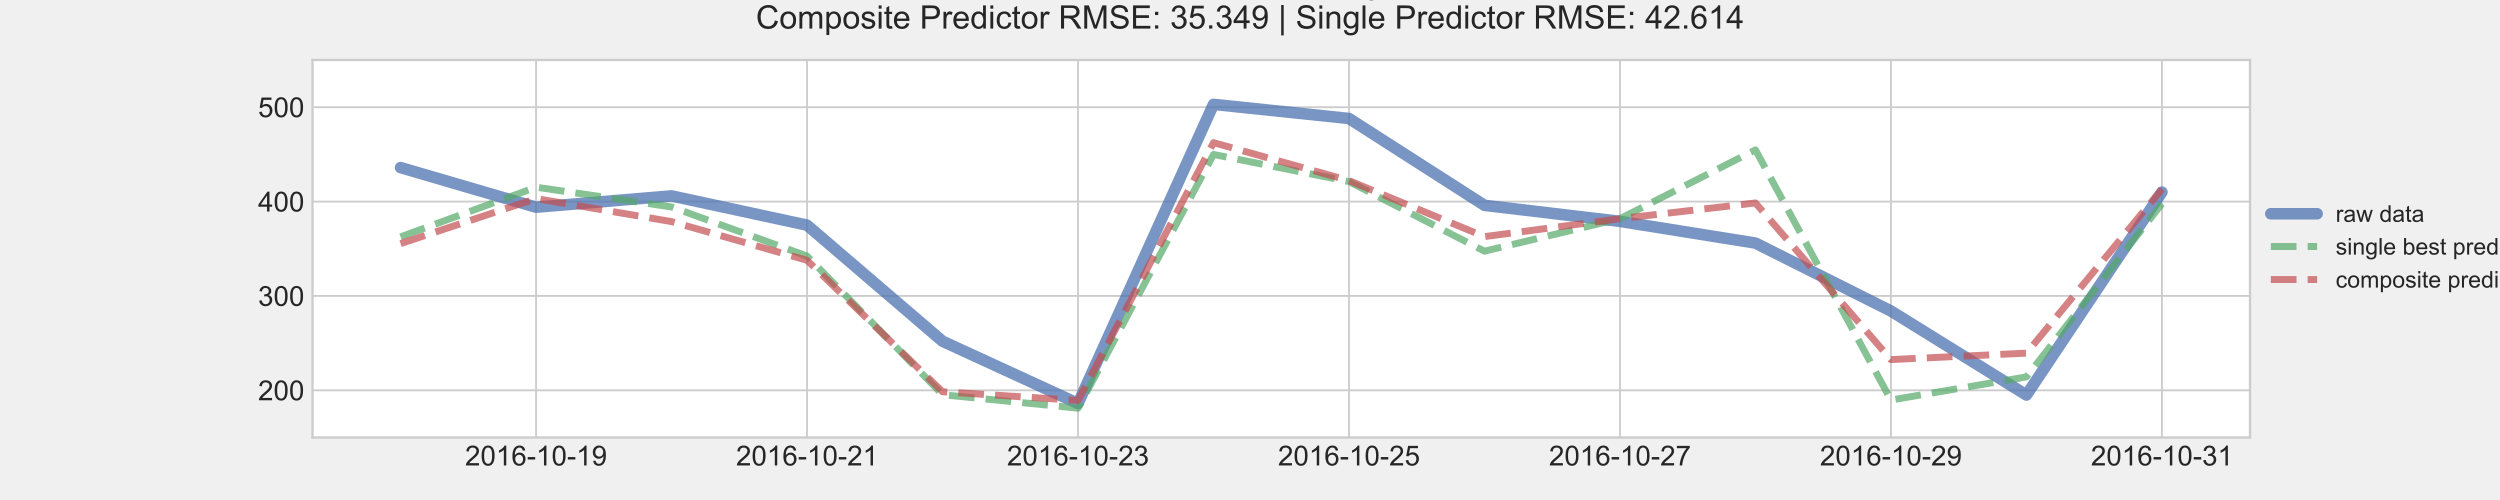
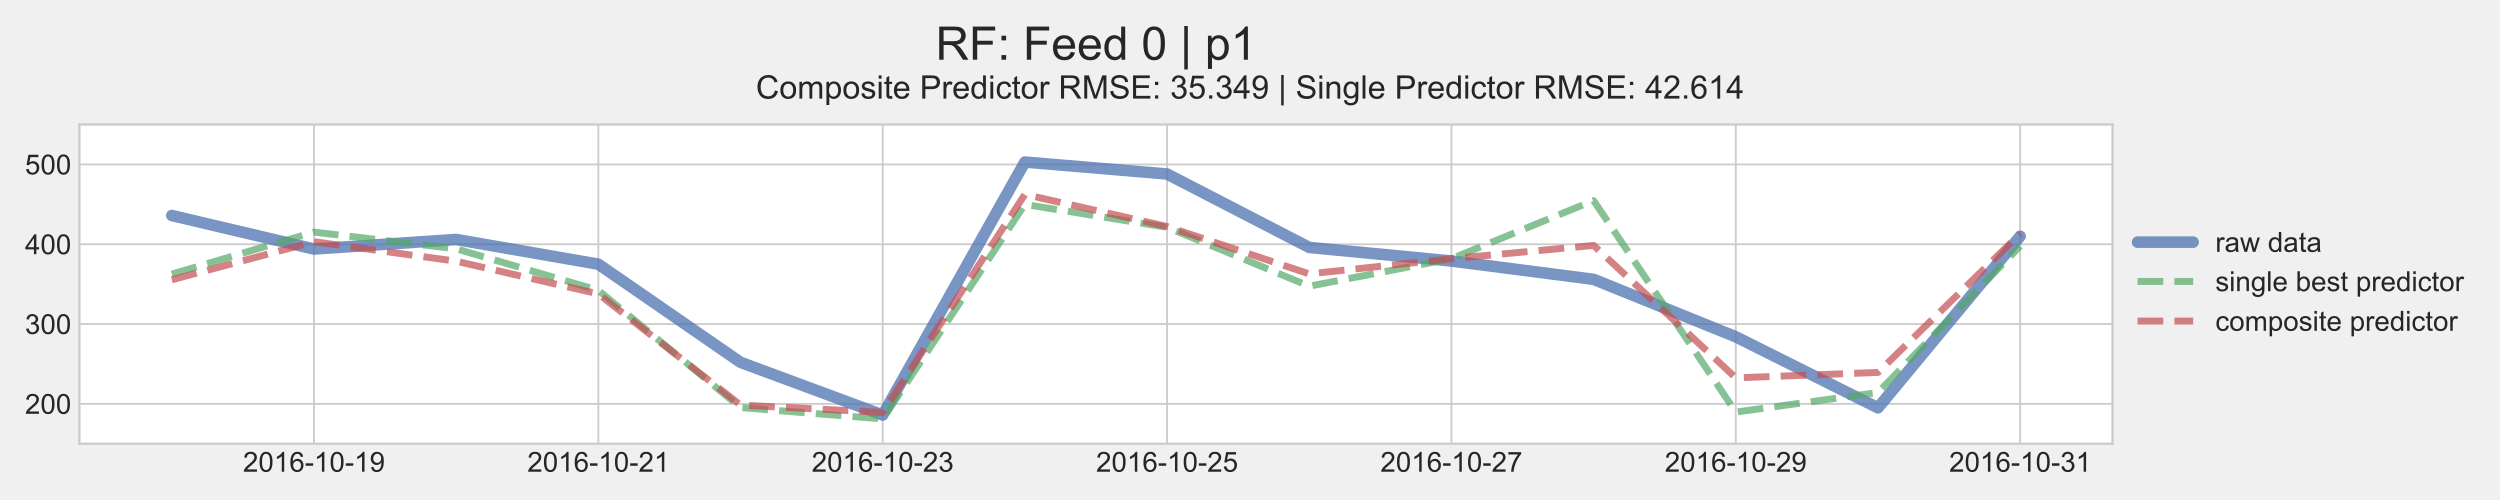
<svg xmlns="http://www.w3.org/2000/svg" xmlns:xlink="http://www.w3.org/1999/xlink" height="216pt" version="1.1" viewBox="0 0 1080 216" width="1080pt">
  <defs>
    <style type="text/css">
*{stroke-linecap:butt;stroke-linejoin:round;}
  </style>
  </defs>
  <g id="figure_1">
    <g id="patch_1">
      <path d="M 0 216  L 1080 216  L 1080 0  L 0 0  z " style="fill:none;" />
    </g>
    <g id="axes_1">
      <g id="patch_2">
-         <path d="M 135 189  L 972 189  L 972 25.92  L 135 25.92  z " style="fill:#ffffff;" />
+         <path d="M 34.3 191.7  L 912.625 191.7  L 912.625 53.8  L 34.3 53.8  z " style="fill:#ffffff;" />
      </g>
      <g id="matplotlib.axis_1">
        <g id="xtick_1">
          <g id="line2d_1">
-             <path clip-path="url(#p0796b42f12)" d="M 231.577 189  L 231.577 25.92  " style="fill:none;stroke:#cccccc;stroke-linecap:round;stroke-width:0.8;" />
+             <path clip-path="url(#pf17c35415a)" d="M 135.645 191.7  L 135.645 53.8  " style="fill:none;stroke:#cccccc;stroke-linecap:round;stroke-width:0.8;" />
          </g>
          <g id="line2d_2" />
          <g id="text_1">
            <defs>
              <path d="M 50.344 8.453  L 50.344 0  L 3.031 0  Q 2.938 3.172 4.047 6.109  Q 5.859 10.938 9.828 15.625  Q 13.812 20.312 21.344 26.469  Q 33.016 36.031 37.109 41.625  Q 41.219 47.219 41.219 52.203  Q 41.219 57.422 37.469 61  Q 33.734 64.594 27.734 64.594  Q 21.391 64.594 17.578 60.781  Q 13.766 56.984 13.719 50.25  L 4.688 51.172  Q 5.609 61.281 11.656 66.578  Q 17.719 71.875 27.938 71.875  Q 38.234 71.875 44.234 66.156  Q 50.25 60.453 50.25 52  Q 50.25 47.703 48.484 43.547  Q 46.734 39.406 42.656 34.812  Q 38.578 30.219 29.109 22.219  Q 21.188 15.578 18.938 13.203  Q 16.703 10.844 15.234 8.453  z " id="ArialMT-32" />
              <path d="M 4.156 35.297  Q 4.156 48 6.766 55.734  Q 9.375 63.484 14.516 67.672  Q 19.672 71.875 27.484 71.875  Q 33.25 71.875 37.594 69.547  Q 41.938 67.234 44.766 62.859  Q 47.609 58.5 49.219 52.219  Q 50.828 45.953 50.828 35.297  Q 50.828 22.703 48.234 14.969  Q 45.656 7.234 40.5 3  Q 35.359 -1.219 27.484 -1.219  Q 17.141 -1.219 11.234 6.203  Q 4.156 15.141 4.156 35.297  z M 13.188 35.297  Q 13.188 17.672 17.312 11.828  Q 21.438 6 27.484 6  Q 33.547 6 37.672 11.859  Q 41.797 17.719 41.797 35.297  Q 41.797 52.984 37.672 58.781  Q 33.547 64.594 27.391 64.594  Q 21.344 64.594 17.719 59.469  Q 13.188 52.938 13.188 35.297  z " id="ArialMT-30" />
              <path d="M 37.25 0  L 28.469 0  L 28.469 56  Q 25.297 52.984 20.141 49.953  Q 14.984 46.922 10.891 45.406  L 10.891 53.906  Q 18.266 57.375 23.781 62.297  Q 29.297 67.234 31.594 71.875  L 37.25 71.875  z " id="ArialMT-31" />
              <path d="M 49.75 54.047  L 41.016 53.375  Q 39.844 58.547 37.703 60.891  Q 34.125 64.656 28.906 64.656  Q 24.703 64.656 21.531 62.312  Q 17.391 59.281 14.984 53.469  Q 12.594 47.656 12.5 36.922  Q 15.672 41.75 20.266 44.094  Q 24.859 46.438 29.891 46.438  Q 38.672 46.438 44.844 39.969  Q 51.031 33.5 51.031 23.25  Q 51.031 16.5 48.125 10.719  Q 45.219 4.938 40.141 1.859  Q 35.062 -1.219 28.609 -1.219  Q 17.625 -1.219 10.688 6.859  Q 3.766 14.938 3.766 33.5  Q 3.766 54.25 11.422 63.672  Q 18.109 71.875 29.438 71.875  Q 37.891 71.875 43.281 67.141  Q 48.688 62.406 49.75 54.047  z M 13.875 23.188  Q 13.875 18.656 15.797 14.5  Q 17.719 10.359 21.188 8.172  Q 24.656 6 28.469 6  Q 34.031 6 38.031 10.484  Q 42.047 14.984 42.047 22.703  Q 42.047 30.125 38.078 34.391  Q 34.125 38.672 28.125 38.672  Q 22.172 38.672 18.016 34.391  Q 13.875 30.125 13.875 23.188  z " id="ArialMT-36" />
              <path d="M 3.172 21.484  L 3.172 30.328  L 30.172 30.328  L 30.172 21.484  z " id="ArialMT-2d" />
              <path d="M 5.469 16.547  L 13.922 17.328  Q 14.984 11.375 18.016 8.688  Q 21.047 6 25.781 6  Q 29.828 6 32.875 7.859  Q 35.938 9.719 37.891 12.812  Q 39.844 15.922 41.156 21.188  Q 42.484 26.469 42.484 31.938  Q 42.484 32.516 42.438 33.688  Q 39.797 29.5 35.234 26.875  Q 30.672 24.266 25.344 24.266  Q 16.453 24.266 10.297 30.703  Q 4.156 37.156 4.156 47.703  Q 4.156 58.594 10.578 65.234  Q 17 71.875 26.656 71.875  Q 33.641 71.875 39.422 68.109  Q 45.219 64.359 48.219 57.391  Q 51.219 50.438 51.219 37.25  Q 51.219 23.531 48.234 15.406  Q 45.266 7.281 39.375 3.031  Q 33.5 -1.219 25.594 -1.219  Q 17.188 -1.219 11.859 3.438  Q 6.547 8.109 5.469 16.547  z M 41.453 48.141  Q 41.453 55.719 37.422 60.156  Q 33.406 64.594 27.734 64.594  Q 21.875 64.594 17.531 59.812  Q 13.188 55.031 13.188 47.406  Q 13.188 40.578 17.312 36.297  Q 21.438 32.031 27.484 32.031  Q 33.594 32.031 37.516 36.297  Q 41.453 40.578 41.453 48.141  z " id="ArialMT-39" />
            </defs>
-             <g style="fill:#262626;" transform="translate(200.8888 201.0894)scale(0.12 -0.12)">
+             <g style="fill:#262626;" transform="translate(104.9571 203.7894)scale(0.12 -0.12)">
              <use xlink:href="#ArialMT-32" />
              <use x="55.615" xlink:href="#ArialMT-30" />
              <use x="111.23" xlink:href="#ArialMT-31" />
              <use x="166.846" xlink:href="#ArialMT-36" />
              <use x="222.461" xlink:href="#ArialMT-2d" />
              <use x="255.762" xlink:href="#ArialMT-31" />
              <use x="311.377" xlink:href="#ArialMT-30" />
              <use x="366.992" xlink:href="#ArialMT-2d" />
              <use x="400.293" xlink:href="#ArialMT-31" />
              <use x="455.908" xlink:href="#ArialMT-39" />
            </g>
          </g>
        </g>
        <g id="xtick_2">
          <g id="line2d_3">
-             <path clip-path="url(#p0796b42f12)" d="M 348.64 189  L 348.64 25.92  " style="fill:none;stroke:#cccccc;stroke-linecap:round;stroke-width:0.8;" />
+             <path clip-path="url(#pf17c35415a)" d="M 258.488 191.7  L 258.488 53.8  " style="fill:none;stroke:#cccccc;stroke-linecap:round;stroke-width:0.8;" />
          </g>
          <g id="line2d_4" />
          <g id="text_2">
-             <g style="fill:#262626;" transform="translate(317.9517 201.0894)scale(0.12 -0.12)">
+             <g style="fill:#262626;" transform="translate(227.7997 203.7894)scale(0.12 -0.12)">
              <use xlink:href="#ArialMT-32" />
              <use x="55.615" xlink:href="#ArialMT-30" />
              <use x="111.23" xlink:href="#ArialMT-31" />
              <use x="166.846" xlink:href="#ArialMT-36" />
              <use x="222.461" xlink:href="#ArialMT-2d" />
              <use x="255.762" xlink:href="#ArialMT-31" />
              <use x="311.377" xlink:href="#ArialMT-30" />
              <use x="366.992" xlink:href="#ArialMT-2d" />
              <use x="400.293" xlink:href="#ArialMT-32" />
              <use x="455.908" xlink:href="#ArialMT-31" />
            </g>
          </g>
        </g>
        <g id="xtick_3">
          <g id="line2d_5">
-             <path clip-path="url(#p0796b42f12)" d="M 465.703 189  L 465.703 25.92  " style="fill:none;stroke:#cccccc;stroke-linecap:round;stroke-width:0.8;" />
+             <path clip-path="url(#pf17c35415a)" d="M 381.331 191.7  L 381.331 53.8  " style="fill:none;stroke:#cccccc;stroke-linecap:round;stroke-width:0.8;" />
          </g>
          <g id="line2d_6" />
          <g id="text_3">
            <defs>
              <path d="M 4.203 18.891  L 12.984 20.062  Q 14.5 12.594 18.141 9.297  Q 21.781 6 27 6  Q 33.203 6 37.469 10.297  Q 41.75 14.594 41.75 20.953  Q 41.75 27 37.797 30.922  Q 33.844 34.859 27.734 34.859  Q 25.25 34.859 21.531 33.891  L 22.516 41.609  Q 23.391 41.5 23.922 41.5  Q 29.547 41.5 34.031 44.422  Q 38.531 47.359 38.531 53.469  Q 38.531 58.297 35.25 61.469  Q 31.984 64.656 26.812 64.656  Q 21.688 64.656 18.266 61.422  Q 14.844 58.203 13.875 51.766  L 5.078 53.328  Q 6.688 62.156 12.391 67.016  Q 18.109 71.875 26.609 71.875  Q 32.469 71.875 37.391 69.359  Q 42.328 66.844 44.938 62.5  Q 47.562 58.156 47.562 53.266  Q 47.562 48.641 45.062 44.828  Q 42.578 41.016 37.703 38.766  Q 44.047 37.312 47.562 32.688  Q 51.078 28.078 51.078 21.141  Q 51.078 11.766 44.234 5.25  Q 37.406 -1.266 26.953 -1.266  Q 17.531 -1.266 11.297 4.344  Q 5.078 9.969 4.203 18.891  z " id="ArialMT-33" />
            </defs>
-             <g style="fill:#262626;" transform="translate(435.0147 201.0894)scale(0.12 -0.12)">
+             <g style="fill:#262626;" transform="translate(350.6424 203.7894)scale(0.12 -0.12)">
              <use xlink:href="#ArialMT-32" />
              <use x="55.615" xlink:href="#ArialMT-30" />
              <use x="111.23" xlink:href="#ArialMT-31" />
              <use x="166.846" xlink:href="#ArialMT-36" />
              <use x="222.461" xlink:href="#ArialMT-2d" />
              <use x="255.762" xlink:href="#ArialMT-31" />
              <use x="311.377" xlink:href="#ArialMT-30" />
              <use x="366.992" xlink:href="#ArialMT-2d" />
              <use x="400.293" xlink:href="#ArialMT-32" />
              <use x="455.908" xlink:href="#ArialMT-33" />
            </g>
          </g>
        </g>
        <g id="xtick_4">
          <g id="line2d_7">
-             <path clip-path="url(#p0796b42f12)" d="M 582.766 189  L 582.766 25.92  " style="fill:none;stroke:#cccccc;stroke-linecap:round;stroke-width:0.8;" />
+             <path clip-path="url(#pf17c35415a)" d="M 504.173 191.7  L 504.173 53.8  " style="fill:none;stroke:#cccccc;stroke-linecap:round;stroke-width:0.8;" />
          </g>
          <g id="line2d_8" />
          <g id="text_4">
            <defs>
              <path d="M 4.156 18.75  L 13.375 19.531  Q 14.406 12.797 18.141 9.391  Q 21.875 6 27.156 6  Q 33.5 6 37.891 10.781  Q 42.281 15.578 42.281 23.484  Q 42.281 31 38.062 35.344  Q 33.844 39.703 27 39.703  Q 22.75 39.703 19.328 37.766  Q 15.922 35.844 13.969 32.766  L 5.719 33.844  L 12.641 70.609  L 48.25 70.609  L 48.25 62.203  L 19.672 62.203  L 15.828 42.969  Q 22.266 47.469 29.344 47.469  Q 38.719 47.469 45.156 40.969  Q 51.609 34.469 51.609 24.266  Q 51.609 14.547 45.953 7.469  Q 39.062 -1.219 27.156 -1.219  Q 17.391 -1.219 11.203 4.25  Q 5.031 9.719 4.156 18.75  z " id="ArialMT-35" />
            </defs>
-             <g style="fill:#262626;" transform="translate(552.0776 201.0894)scale(0.12 -0.12)">
+             <g style="fill:#262626;" transform="translate(473.485 203.7894)scale(0.12 -0.12)">
              <use xlink:href="#ArialMT-32" />
              <use x="55.615" xlink:href="#ArialMT-30" />
              <use x="111.23" xlink:href="#ArialMT-31" />
              <use x="166.846" xlink:href="#ArialMT-36" />
              <use x="222.461" xlink:href="#ArialMT-2d" />
              <use x="255.762" xlink:href="#ArialMT-31" />
              <use x="311.377" xlink:href="#ArialMT-30" />
              <use x="366.992" xlink:href="#ArialMT-2d" />
              <use x="400.293" xlink:href="#ArialMT-32" />
              <use x="455.908" xlink:href="#ArialMT-35" />
            </g>
          </g>
        </g>
        <g id="xtick_5">
          <g id="line2d_9">
-             <path clip-path="url(#p0796b42f12)" d="M 699.829 189  L 699.829 25.92  " style="fill:none;stroke:#cccccc;stroke-linecap:round;stroke-width:0.8;" />
+             <path clip-path="url(#pf17c35415a)" d="M 627.016 191.7  L 627.016 53.8  " style="fill:none;stroke:#cccccc;stroke-linecap:round;stroke-width:0.8;" />
          </g>
          <g id="line2d_10" />
          <g id="text_5">
            <defs>
              <path d="M 4.734 62.203  L 4.734 70.656  L 51.078 70.656  L 51.078 63.812  Q 44.234 56.547 37.516 44.484  Q 30.812 32.422 27.156 19.672  Q 24.516 10.688 23.781 0  L 14.75 0  Q 14.891 8.453 18.062 20.406  Q 21.234 32.375 27.172 43.484  Q 33.109 54.594 39.797 62.203  z " id="ArialMT-37" />
            </defs>
-             <g style="fill:#262626;" transform="translate(669.1405 201.0894)scale(0.12 -0.12)">
+             <g style="fill:#262626;" transform="translate(596.3277 203.7894)scale(0.12 -0.12)">
              <use xlink:href="#ArialMT-32" />
              <use x="55.615" xlink:href="#ArialMT-30" />
              <use x="111.23" xlink:href="#ArialMT-31" />
              <use x="166.846" xlink:href="#ArialMT-36" />
              <use x="222.461" xlink:href="#ArialMT-2d" />
              <use x="255.762" xlink:href="#ArialMT-31" />
              <use x="311.377" xlink:href="#ArialMT-30" />
              <use x="366.992" xlink:href="#ArialMT-2d" />
              <use x="400.293" xlink:href="#ArialMT-32" />
              <use x="455.908" xlink:href="#ArialMT-37" />
            </g>
          </g>
        </g>
        <g id="xtick_6">
          <g id="line2d_11">
-             <path clip-path="url(#p0796b42f12)" d="M 816.892 189  L 816.892 25.92  " style="fill:none;stroke:#cccccc;stroke-linecap:round;stroke-width:0.8;" />
+             <path clip-path="url(#pf17c35415a)" d="M 749.858 191.7  L 749.858 53.8  " style="fill:none;stroke:#cccccc;stroke-linecap:round;stroke-width:0.8;" />
          </g>
          <g id="line2d_12" />
          <g id="text_6">
-             <g style="fill:#262626;" transform="translate(786.2035 201.0894)scale(0.12 -0.12)">
+             <g style="fill:#262626;" transform="translate(719.1704 203.7894)scale(0.12 -0.12)">
              <use xlink:href="#ArialMT-32" />
              <use x="55.615" xlink:href="#ArialMT-30" />
              <use x="111.23" xlink:href="#ArialMT-31" />
              <use x="166.846" xlink:href="#ArialMT-36" />
              <use x="222.461" xlink:href="#ArialMT-2d" />
              <use x="255.762" xlink:href="#ArialMT-31" />
              <use x="311.377" xlink:href="#ArialMT-30" />
              <use x="366.992" xlink:href="#ArialMT-2d" />
              <use x="400.293" xlink:href="#ArialMT-32" />
              <use x="455.908" xlink:href="#ArialMT-39" />
            </g>
          </g>
        </g>
        <g id="xtick_7">
          <g id="line2d_13">
-             <path clip-path="url(#p0796b42f12)" d="M 933.955 189  L 933.955 25.92  " style="fill:none;stroke:#cccccc;stroke-linecap:round;stroke-width:0.8;" />
+             <path clip-path="url(#pf17c35415a)" d="M 872.701 191.7  L 872.701 53.8  " style="fill:none;stroke:#cccccc;stroke-linecap:round;stroke-width:0.8;" />
          </g>
          <g id="line2d_14" />
          <g id="text_7">
-             <g style="fill:#262626;" transform="translate(903.2664 201.0894)scale(0.12 -0.12)">
+             <g style="fill:#262626;" transform="translate(842.013 203.7894)scale(0.12 -0.12)">
              <use xlink:href="#ArialMT-32" />
              <use x="55.615" xlink:href="#ArialMT-30" />
              <use x="111.23" xlink:href="#ArialMT-31" />
              <use x="166.846" xlink:href="#ArialMT-36" />
              <use x="222.461" xlink:href="#ArialMT-2d" />
              <use x="255.762" xlink:href="#ArialMT-31" />
              <use x="311.377" xlink:href="#ArialMT-30" />
              <use x="366.992" xlink:href="#ArialMT-2d" />
              <use x="400.293" xlink:href="#ArialMT-33" />
              <use x="455.908" xlink:href="#ArialMT-31" />
            </g>
          </g>
        </g>
      </g>
      <g id="matplotlib.axis_2">
        <g id="ytick_1">
          <g id="line2d_15">
-             <path clip-path="url(#p0796b42f12)" d="M 135 168.615  L 972 168.615  " style="fill:none;stroke:#cccccc;stroke-linecap:round;stroke-width:0.8;" />
+             <path clip-path="url(#pf17c35415a)" d="M 34.3 174.463  L 912.625 174.463  " style="fill:none;stroke:#cccccc;stroke-linecap:round;stroke-width:0.8;" />
          </g>
          <g id="line2d_16" />
          <g id="text_8">
-             <g style="fill:#262626;" transform="translate(111.4806 172.9097)scale(0.12 -0.12)">
+             <g style="fill:#262626;" transform="translate(10.78063 178.7572)scale(0.12 -0.12)">
              <use xlink:href="#ArialMT-32" />
              <use x="55.615" xlink:href="#ArialMT-30" />
              <use x="111.23" xlink:href="#ArialMT-30" />
            </g>
          </g>
        </g>
        <g id="ytick_2">
          <g id="line2d_17">
-             <path clip-path="url(#p0796b42f12)" d="M 135 127.845  L 972 127.845  " style="fill:none;stroke:#cccccc;stroke-linecap:round;stroke-width:0.8;" />
+             <path clip-path="url(#pf17c35415a)" d="M 34.3 139.988  L 912.625 139.988  " style="fill:none;stroke:#cccccc;stroke-linecap:round;stroke-width:0.8;" />
          </g>
          <g id="line2d_18" />
          <g id="text_9">
-             <g style="fill:#262626;" transform="translate(111.4806 132.1397)scale(0.12 -0.12)">
+             <g style="fill:#262626;" transform="translate(10.78063 144.2822)scale(0.12 -0.12)">
              <use xlink:href="#ArialMT-33" />
              <use x="55.615" xlink:href="#ArialMT-30" />
              <use x="111.23" xlink:href="#ArialMT-30" />
            </g>
          </g>
        </g>
        <g id="ytick_3">
          <g id="line2d_19">
-             <path clip-path="url(#p0796b42f12)" d="M 135 87.075  L 972 87.075  " style="fill:none;stroke:#cccccc;stroke-linecap:round;stroke-width:0.8;" />
+             <path clip-path="url(#pf17c35415a)" d="M 34.3 105.513  L 912.625 105.513  " style="fill:none;stroke:#cccccc;stroke-linecap:round;stroke-width:0.8;" />
          </g>
          <g id="line2d_20" />
          <g id="text_10">
            <defs>
              <path d="M 32.328 0  L 32.328 17.141  L 1.266 17.141  L 1.266 25.203  L 33.938 71.578  L 41.109 71.578  L 41.109 25.203  L 50.781 25.203  L 50.781 17.141  L 41.109 17.141  L 41.109 0  z M 32.328 25.203  L 32.328 57.469  L 9.906 25.203  z " id="ArialMT-34" />
            </defs>
-             <g style="fill:#262626;" transform="translate(111.4806 91.36969)scale(0.12 -0.12)">
+             <g style="fill:#262626;" transform="translate(10.78063 109.8072)scale(0.12 -0.12)">
              <use xlink:href="#ArialMT-34" />
              <use x="55.615" xlink:href="#ArialMT-30" />
              <use x="111.23" xlink:href="#ArialMT-30" />
            </g>
          </g>
        </g>
        <g id="ytick_4">
          <g id="line2d_21">
-             <path clip-path="url(#p0796b42f12)" d="M 135 46.305  L 972 46.305  " style="fill:none;stroke:#cccccc;stroke-linecap:round;stroke-width:0.8;" />
+             <path clip-path="url(#pf17c35415a)" d="M 34.3 71.037  L 912.625 71.037  " style="fill:none;stroke:#cccccc;stroke-linecap:round;stroke-width:0.8;" />
          </g>
          <g id="line2d_22" />
          <g id="text_11">
-             <g style="fill:#262626;" transform="translate(111.4806 50.59969)scale(0.12 -0.12)">
+             <g style="fill:#262626;" transform="translate(10.78063 75.33219)scale(0.12 -0.12)">
              <use xlink:href="#ArialMT-35" />
              <use x="55.615" xlink:href="#ArialMT-30" />
              <use x="111.23" xlink:href="#ArialMT-30" />
            </g>
          </g>
        </g>
      </g>
      <g id="line2d_23">
-         <path clip-path="url(#p0796b42f12)" d="M 173.045 72.398  L 231.577 89.521  L 290.108 84.629  L 348.64 97.267  L 407.171 147.415  L 465.703 174.323  L 524.234 45.082  L 582.766 51.197  L 641.297 88.706  L 699.829 95.637  L 758.36 105.014  L 816.892 134.368  L 875.423 170.654  L 933.955 82.998  " style="fill:none;stroke:#4c72b0;stroke-linecap:round;stroke-opacity:0.75;stroke-width:5;" />
+         <path clip-path="url(#pf17c35415a)" d="M 74.224 93.102  L 135.645 107.581  L 197.067 103.444  L 258.488 114.131  L 319.909 156.536  L 381.331 179.289  L 442.752 70.003  L 504.173 75.174  L 565.594 106.891  L 627.016 112.752  L 688.437 120.681  L 749.858 145.504  L 811.28 176.186  L 872.701 102.065  " style="fill:none;stroke:#4c72b0;stroke-linecap:round;stroke-opacity:0.75;stroke-width:5;" />
      </g>
      <g id="line2d_24">
-         <path clip-path="url(#p0796b42f12)" d="M 173.045 102.328  L 231.577 80.862  L 290.108 89.408  L 348.64 110.606  L 407.171 170.508  L 465.703 176.341  L 524.234 66.724  L 582.766 78.435  L 641.297 108.51  L 699.829 94.479  L 758.36 64.76  L 816.892 172.825  L 875.423 162.81  L 933.955 88.018  " style="fill:none;stroke:#55a868;stroke-dasharray:11.1,4.8;stroke-dashoffset:0;stroke-opacity:0.7;stroke-width:3;" />
+         <path clip-path="url(#pf17c35415a)" d="M 74.224 118.411  L 135.645 100.258  L 197.067 107.485  L 258.488 125.41  L 319.909 176.063  L 381.331 180.995  L 442.752 88.304  L 504.173 98.206  L 565.594 123.638  L 627.016 111.774  L 688.437 86.643  L 749.858 178.022  L 811.28 169.554  L 872.701 106.31  " style="fill:none;stroke:#55a868;stroke-dasharray:11.1,4.8;stroke-dashoffset:0;stroke-opacity:0.7;stroke-width:3;" />
      </g>
      <g id="line2d_25">
-         <path clip-path="url(#p0796b42f12)" d="M 173.045 105.242  L 231.577 85.787  L 290.108 95.734  L 348.64 112.45  L 407.171 169.231  L 465.703 173  L 524.234 61.621  L 582.766 78.03  L 641.297 102.218  L 699.829 94.479  L 758.36 87.677  L 816.892 155.345  L 875.423 152.553  L 933.955 81.695  " style="fill:none;stroke:#c44e52;stroke-dasharray:11.1,4.8;stroke-dashoffset:0;stroke-opacity:0.7;stroke-width:3;" />
+         <path clip-path="url(#pf17c35415a)" d="M 74.224 120.874  L 135.645 104.424  L 197.067 112.835  L 258.488 126.97  L 319.909 174.984  L 381.331 178.17  L 442.752 83.989  L 504.173 97.864  L 565.594 118.317  L 627.016 111.774  L 688.437 106.022  L 749.858 163.242  L 811.28 160.88  L 872.701 100.963  " style="fill:none;stroke:#c44e52;stroke-dasharray:11.1,4.8;stroke-dashoffset:0;stroke-opacity:0.7;stroke-width:3;" />
      </g>
      <g id="patch_3">
-         <path d="M 135 189  L 135 25.92  " style="fill:none;stroke:#cccccc;stroke-linecap:square;stroke-linejoin:miter;" />
+         <path d="M 34.3 191.7  L 34.3 53.8  " style="fill:none;stroke:#cccccc;stroke-linecap:square;stroke-linejoin:miter;" />
      </g>
      <g id="patch_4">
-         <path d="M 972 189  L 972 25.92  " style="fill:none;stroke:#cccccc;stroke-linecap:square;stroke-linejoin:miter;" />
+         <path d="M 912.625 191.7  L 912.625 53.8  " style="fill:none;stroke:#cccccc;stroke-linecap:square;stroke-linejoin:miter;" />
      </g>
      <g id="patch_5">
-         <path d="M 135 189  L 972 189  " style="fill:none;stroke:#cccccc;stroke-linecap:square;stroke-linejoin:miter;" />
+         <path d="M 34.3 191.7  L 912.625 191.7  " style="fill:none;stroke:#cccccc;stroke-linecap:square;stroke-linejoin:miter;" />
      </g>
      <g id="patch_6">
-         <path d="M 135 25.92  L 972 25.92  " style="fill:none;stroke:#cccccc;stroke-linecap:square;stroke-linejoin:miter;" />
+         <path d="M 34.3 53.8  L 912.625 53.8  " style="fill:none;stroke:#cccccc;stroke-linecap:square;stroke-linejoin:miter;" />
      </g>
      <g id="text_12">
        <defs>
          <path d="M 7.859 0  L 7.859 71.578  L 39.594 71.578  Q 49.172 71.578 54.141 69.641  Q 59.125 67.719 62.109 62.828  Q 65.094 57.953 65.094 52.047  Q 65.094 44.438 60.156 39.203  Q 55.219 33.984 44.922 32.562  Q 48.688 30.766 50.641 29  Q 54.781 25.203 58.5 19.484  L 70.953 0  L 59.031 0  L 49.562 14.891  Q 45.406 21.344 42.719 24.75  Q 40.047 28.172 37.922 29.531  Q 35.797 30.906 33.594 31.453  Q 31.984 31.781 28.328 31.781  L 17.328 31.781  L 17.328 0  z M 17.328 39.984  L 37.703 39.984  Q 44.188 39.984 47.844 41.328  Q 51.516 42.672 53.422 45.625  Q 55.328 48.578 55.328 52.047  Q 55.328 57.125 51.641 60.391  Q 47.953 63.672 39.984 63.672  L 17.328 63.672  z " id="ArialMT-52" />
          <path d="M 8.203 0  L 8.203 71.578  L 56.5 71.578  L 56.5 63.141  L 17.672 63.141  L 17.672 40.969  L 51.266 40.969  L 51.266 32.516  L 17.672 32.516  L 17.672 0  z " id="ArialMT-46" />
          <path d="M 9.031 41.844  L 9.031 51.859  L 19.047 51.859  L 19.047 41.844  z M 9.031 0  L 9.031 10.016  L 19.047 10.016  L 19.047 0  z " id="ArialMT-3a" />
          <path id="ArialMT-20" />
          <path d="M 42.094 16.703  L 51.172 15.578  Q 49.031 7.625 43.219 3.219  Q 37.406 -1.172 28.375 -1.172  Q 17 -1.172 10.328 5.828  Q 3.656 12.844 3.656 25.484  Q 3.656 38.578 10.391 45.797  Q 17.141 53.031 27.875 53.031  Q 38.281 53.031 44.875 45.953  Q 51.469 38.875 51.469 26.031  Q 51.469 25.25 51.422 23.688  L 12.75 23.688  Q 13.234 15.141 17.578 10.594  Q 21.922 6.062 28.422 6.062  Q 33.25 6.062 36.672 8.594  Q 40.094 11.141 42.094 16.703  z M 13.234 30.906  L 42.188 30.906  Q 41.609 37.453 38.875 40.719  Q 34.672 45.797 27.984 45.797  Q 21.922 45.797 17.797 41.75  Q 13.672 37.703 13.234 30.906  z " id="ArialMT-65" />
          <path d="M 40.234 0  L 40.234 6.547  Q 35.297 -1.172 25.734 -1.172  Q 19.531 -1.172 14.328 2.25  Q 9.125 5.672 6.266 11.797  Q 3.422 17.922 3.422 25.875  Q 3.422 33.641 6 39.969  Q 8.594 46.297 13.766 49.656  Q 18.953 53.031 25.344 53.031  Q 30.031 53.031 33.688 51.047  Q 37.359 49.078 39.656 45.906  L 39.656 71.578  L 48.391 71.578  L 48.391 0  z M 12.453 25.875  Q 12.453 15.922 16.641 10.984  Q 20.844 6.062 26.562 6.062  Q 32.328 6.062 36.344 10.766  Q 40.375 15.484 40.375 25.141  Q 40.375 35.797 36.266 40.766  Q 32.172 45.75 26.172 45.75  Q 20.312 45.75 16.375 40.969  Q 12.453 36.188 12.453 25.875  z " id="ArialMT-64" />
          <path d="M 9.188 -21.047  L 9.188 72.797  L 16.844 72.797  L 16.844 -21.047  z " id="ArialMT-7c" />
          <path d="M 6.594 -19.875  L 6.594 51.859  L 14.594 51.859  L 14.594 45.125  Q 17.438 49.078 21 51.047  Q 24.562 53.031 29.641 53.031  Q 36.281 53.031 41.359 49.609  Q 46.438 46.188 49.016 39.953  Q 51.609 33.734 51.609 26.312  Q 51.609 18.359 48.75 11.984  Q 45.906 5.609 40.453 2.219  Q 35.016 -1.172 29 -1.172  Q 24.609 -1.172 21.109 0.688  Q 17.625 2.547 15.375 5.375  L 15.375 -19.875  z M 14.547 25.641  Q 14.547 15.625 18.594 10.844  Q 22.656 6.062 28.422 6.062  Q 34.281 6.062 38.453 11.016  Q 42.625 15.969 42.625 26.375  Q 42.625 36.281 38.547 41.203  Q 34.469 46.141 28.812 46.141  Q 23.188 46.141 18.859 40.891  Q 14.547 35.641 14.547 25.641  z " id="ArialMT-70" />
        </defs>
-         <g style="fill:#262626;" transform="translate(484.2078 -4.08)scale(0.2 -0.2)">
+         <g style="fill:#262626;" transform="translate(404.1703 25.8)scale(0.2 -0.2)">
          <use xlink:href="#ArialMT-52" />
          <use x="72.217" xlink:href="#ArialMT-46" />
          <use x="133.301" xlink:href="#ArialMT-3a" />
          <use x="161.084" xlink:href="#ArialMT-20" />
          <use x="188.867" xlink:href="#ArialMT-46" />
          <use x="249.951" xlink:href="#ArialMT-65" />
          <use x="305.566" xlink:href="#ArialMT-65" />
          <use x="361.182" xlink:href="#ArialMT-64" />
          <use x="416.797" xlink:href="#ArialMT-20" />
          <use x="444.58" xlink:href="#ArialMT-30" />
          <use x="500.195" xlink:href="#ArialMT-20" />
          <use x="527.979" xlink:href="#ArialMT-7c" />
          <use x="553.955" xlink:href="#ArialMT-20" />
          <use x="581.738" xlink:href="#ArialMT-70" />
          <use x="637.354" xlink:href="#ArialMT-31" />
        </g>
      </g>
      <g id="legend_1">
        <g id="line2d_26">
-           <path d="M 981 92.341  L 1001 92.341  " style="fill:none;stroke:#4c72b0;stroke-linecap:round;stroke-opacity:0.75;stroke-width:5;" />
+           <path d="M 923.425 104.608  L 947.425 104.608  " style="fill:none;stroke:#4c72b0;stroke-linecap:round;stroke-opacity:0.75;stroke-width:5;" />
        </g>
        <g id="line2d_27" />
        <g id="text_13">
          <defs>
            <path d="M 6.5 0  L 6.5 51.859  L 14.406 51.859  L 14.406 44  Q 17.438 49.516 20 51.266  Q 22.562 53.031 25.641 53.031  Q 30.078 53.031 34.672 50.203  L 31.641 42.047  Q 28.422 43.953 25.203 43.953  Q 22.312 43.953 20.016 42.219  Q 17.719 40.484 16.75 37.406  Q 15.281 32.719 15.281 27.156  L 15.281 0  z " id="ArialMT-72" />
            <path d="M 40.438 6.391  Q 35.547 2.25 31.031 0.531  Q 26.516 -1.172 21.344 -1.172  Q 12.797 -1.172 8.203 3  Q 3.609 7.172 3.609 13.672  Q 3.609 17.484 5.344 20.625  Q 7.078 23.781 9.891 25.688  Q 12.703 27.594 16.219 28.562  Q 18.797 29.25 24.031 29.891  Q 34.672 31.156 39.703 32.906  Q 39.75 34.719 39.75 35.203  Q 39.75 40.578 37.25 42.781  Q 33.891 45.75 27.25 45.75  Q 21.047 45.75 18.094 43.578  Q 15.141 41.406 13.719 35.891  L 5.125 37.062  Q 6.297 42.578 8.984 45.969  Q 11.672 49.359 16.75 51.188  Q 21.828 53.031 28.516 53.031  Q 35.156 53.031 39.297 51.469  Q 43.453 49.906 45.406 47.531  Q 47.359 45.172 48.141 41.547  Q 48.578 39.312 48.578 33.453  L 48.578 21.734  Q 48.578 9.469 49.141 6.219  Q 49.703 2.984 51.375 0  L 42.188 0  Q 40.828 2.734 40.438 6.391  z M 39.703 26.031  Q 34.906 24.078 25.344 22.703  Q 19.922 21.922 17.672 20.938  Q 15.438 19.969 14.203 18.094  Q 12.984 16.219 12.984 13.922  Q 12.984 10.406 15.641 8.062  Q 18.312 5.719 23.438 5.719  Q 28.516 5.719 32.469 7.938  Q 36.422 10.156 38.281 14.016  Q 39.703 17 39.703 22.797  z " id="ArialMT-61" />
            <path d="M 16.156 0  L 0.297 51.859  L 9.375 51.859  L 17.625 21.922  L 20.703 10.797  Q 20.906 11.625 23.391 21.484  L 31.641 51.859  L 40.672 51.859  L 48.438 21.781  L 51.031 11.859  L 54 21.875  L 62.891 51.859  L 71.438 51.859  L 55.219 0  L 46.094 0  L 37.844 31.062  L 35.844 39.891  L 25.344 0  z " id="ArialMT-77" />
            <path d="M 25.781 7.859  L 27.047 0.094  Q 23.344 -0.688 20.406 -0.688  Q 15.625 -0.688 12.984 0.828  Q 10.359 2.344 9.281 4.812  Q 8.203 7.281 8.203 15.188  L 8.203 45.016  L 1.766 45.016  L 1.766 51.859  L 8.203 51.859  L 8.203 64.703  L 16.938 69.969  L 16.938 51.859  L 25.781 51.859  L 25.781 45.016  L 16.938 45.016  L 16.938 14.703  Q 16.938 10.938 17.406 9.859  Q 17.875 8.797 18.922 8.156  Q 19.969 7.516 21.922 7.516  Q 23.391 7.516 25.781 7.859  z " id="ArialMT-74" />
          </defs>
-           <g style="fill:#262626;" transform="translate(1009 95.84125)scale(0.1 -0.1)">
+           <g style="fill:#262626;" transform="translate(957.025 108.8075)scale(0.12 -0.12)">
            <use xlink:href="#ArialMT-72" />
            <use x="33.301" xlink:href="#ArialMT-61" />
            <use x="88.916" xlink:href="#ArialMT-77" />
            <use x="161.133" xlink:href="#ArialMT-20" />
            <use x="188.916" xlink:href="#ArialMT-64" />
            <use x="244.531" xlink:href="#ArialMT-61" />
            <use x="300.146" xlink:href="#ArialMT-74" />
            <use x="327.93" xlink:href="#ArialMT-61" />
          </g>
        </g>
        <g id="line2d_28">
-           <path d="M 981 106.487  L 1001 106.487  " style="fill:none;stroke:#55a868;stroke-dasharray:11.1,4.8;stroke-dashoffset:0;stroke-opacity:0.7;stroke-width:3;" />
+           <path d="M 923.425 121.582  L 947.425 121.582  " style="fill:none;stroke:#55a868;stroke-dasharray:11.1,4.8;stroke-dashoffset:0;stroke-opacity:0.7;stroke-width:3;" />
        </g>
        <g id="line2d_29" />
        <g id="text_14">
          <defs>
            <path d="M 3.078 15.484  L 11.766 16.844  Q 12.5 11.625 15.844 8.844  Q 19.188 6.062 25.203 6.062  Q 31.25 6.062 34.172 8.516  Q 37.109 10.984 37.109 14.312  Q 37.109 17.281 34.516 19  Q 32.719 20.172 25.531 21.969  Q 15.875 24.422 12.141 26.203  Q 8.406 27.984 6.469 31.125  Q 4.547 34.281 4.547 38.094  Q 4.547 41.547 6.125 44.5  Q 7.719 47.469 10.453 49.422  Q 12.5 50.922 16.031 51.969  Q 19.578 53.031 23.641 53.031  Q 29.734 53.031 34.344 51.266  Q 38.969 49.516 41.156 46.5  Q 43.359 43.5 44.188 38.484  L 35.594 37.312  Q 35.016 41.312 32.203 43.547  Q 29.391 45.797 24.266 45.797  Q 18.219 45.797 15.625 43.797  Q 13.031 41.797 13.031 39.109  Q 13.031 37.406 14.109 36.031  Q 15.188 34.625 17.484 33.688  Q 18.797 33.203 25.25 31.453  Q 34.578 28.953 38.25 27.359  Q 41.938 25.781 44.031 22.75  Q 46.141 19.734 46.141 15.234  Q 46.141 10.844 43.578 6.953  Q 41.016 3.078 36.172 0.953  Q 31.344 -1.172 25.25 -1.172  Q 15.141 -1.172 9.844 3.031  Q 4.547 7.234 3.078 15.484  z " id="ArialMT-73" />
            <path d="M 6.641 61.469  L 6.641 71.578  L 15.438 71.578  L 15.438 61.469  z M 6.641 0  L 6.641 51.859  L 15.438 51.859  L 15.438 0  z " id="ArialMT-69" />
            <path d="M 6.594 0  L 6.594 51.859  L 14.5 51.859  L 14.5 44.484  Q 20.219 53.031 31 53.031  Q 35.688 53.031 39.625 51.344  Q 43.562 49.656 45.516 46.922  Q 47.469 44.188 48.25 40.438  Q 48.734 37.984 48.734 31.891  L 48.734 0  L 39.938 0  L 39.938 31.547  Q 39.938 36.922 38.906 39.578  Q 37.891 42.234 35.281 43.812  Q 32.672 45.406 29.156 45.406  Q 23.531 45.406 19.453 41.844  Q 15.375 38.281 15.375 28.328  L 15.375 0  z " id="ArialMT-6e" />
            <path d="M 4.984 -4.297  L 13.531 -5.562  Q 14.062 -9.516 16.5 -11.328  Q 19.781 -13.766 25.438 -13.766  Q 31.547 -13.766 34.859 -11.328  Q 38.188 -8.891 39.359 -4.5  Q 40.047 -1.812 39.984 6.781  Q 34.234 0 25.641 0  Q 14.938 0 9.078 7.719  Q 3.219 15.438 3.219 26.219  Q 3.219 33.641 5.906 39.906  Q 8.594 46.188 13.688 49.609  Q 18.797 53.031 25.688 53.031  Q 34.859 53.031 40.828 45.609  L 40.828 51.859  L 48.922 51.859  L 48.922 7.031  Q 48.922 -5.078 46.453 -10.125  Q 44 -15.188 38.641 -18.109  Q 33.297 -21.047 25.484 -21.047  Q 16.219 -21.047 10.5 -16.875  Q 4.781 -12.703 4.984 -4.297  z M 12.25 26.859  Q 12.25 16.656 16.297 11.969  Q 20.359 7.281 26.469 7.281  Q 32.516 7.281 36.609 11.938  Q 40.719 16.609 40.719 26.562  Q 40.719 36.078 36.5 40.906  Q 32.281 45.75 26.312 45.75  Q 20.453 45.75 16.344 40.984  Q 12.25 36.234 12.25 26.859  z " id="ArialMT-67" />
            <path d="M 6.391 0  L 6.391 71.578  L 15.188 71.578  L 15.188 0  z " id="ArialMT-6c" />
            <path d="M 14.703 0  L 6.547 0  L 6.547 71.578  L 15.328 71.578  L 15.328 46.047  Q 20.906 53.031 29.547 53.031  Q 34.328 53.031 38.594 51.094  Q 42.875 49.172 45.625 45.672  Q 48.391 42.188 49.953 37.25  Q 51.516 32.328 51.516 26.703  Q 51.516 13.375 44.922 6.094  Q 38.328 -1.172 29.109 -1.172  Q 19.922 -1.172 14.703 6.5  z M 14.594 26.312  Q 14.594 17 17.141 12.844  Q 21.297 6.062 28.375 6.062  Q 34.125 6.062 38.328 11.062  Q 42.531 16.062 42.531 25.984  Q 42.531 36.141 38.5 40.969  Q 34.469 45.797 28.766 45.797  Q 23 45.797 18.797 40.797  Q 14.594 35.797 14.594 26.312  z " id="ArialMT-62" />
            <path d="M 40.438 19  L 49.078 17.875  Q 47.656 8.938 41.812 3.875  Q 35.984 -1.172 27.484 -1.172  Q 16.844 -1.172 10.375 5.781  Q 3.906 12.75 3.906 25.734  Q 3.906 34.125 6.688 40.422  Q 9.469 46.734 15.156 49.875  Q 20.844 53.031 27.547 53.031  Q 35.984 53.031 41.359 48.75  Q 46.734 44.484 48.25 36.625  L 39.703 35.297  Q 38.484 40.531 35.375 43.156  Q 32.281 45.797 27.875 45.797  Q 21.234 45.797 17.078 41.031  Q 12.938 36.281 12.938 25.984  Q 12.938 15.531 16.938 10.797  Q 20.953 6.062 27.391 6.062  Q 32.562 6.062 36.031 9.234  Q 39.5 12.406 40.438 19  z " id="ArialMT-63" />
            <path d="M 3.328 25.922  Q 3.328 40.328 11.328 47.266  Q 18.016 53.031 27.641 53.031  Q 38.328 53.031 45.109 46.016  Q 51.906 39.016 51.906 26.656  Q 51.906 16.656 48.906 10.906  Q 45.906 5.172 40.156 2  Q 34.422 -1.172 27.641 -1.172  Q 16.75 -1.172 10.031 5.812  Q 3.328 12.797 3.328 25.922  z M 12.359 25.922  Q 12.359 15.969 16.703 11.016  Q 21.047 6.062 27.641 6.062  Q 34.188 6.062 38.531 11.031  Q 42.875 16.016 42.875 26.219  Q 42.875 35.844 38.5 40.797  Q 34.125 45.75 27.641 45.75  Q 21.047 45.75 16.703 40.812  Q 12.359 35.891 12.359 25.922  z " id="ArialMT-6f" />
          </defs>
-           <g style="fill:#262626;" transform="translate(1009 109.9866)scale(0.1 -0.1)">
+           <g style="fill:#262626;" transform="translate(957.025 125.7819)scale(0.12 -0.12)">
            <use xlink:href="#ArialMT-73" />
            <use x="50" xlink:href="#ArialMT-69" />
            <use x="72.217" xlink:href="#ArialMT-6e" />
            <use x="127.832" xlink:href="#ArialMT-67" />
            <use x="183.447" xlink:href="#ArialMT-6c" />
            <use x="205.664" xlink:href="#ArialMT-65" />
            <use x="261.279" xlink:href="#ArialMT-20" />
            <use x="289.062" xlink:href="#ArialMT-62" />
            <use x="344.678" xlink:href="#ArialMT-65" />
            <use x="400.293" xlink:href="#ArialMT-73" />
            <use x="450.293" xlink:href="#ArialMT-74" />
            <use x="478.076" xlink:href="#ArialMT-20" />
            <use x="505.859" xlink:href="#ArialMT-70" />
            <use x="561.475" xlink:href="#ArialMT-72" />
            <use x="594.775" xlink:href="#ArialMT-65" />
            <use x="650.391" xlink:href="#ArialMT-64" />
            <use x="706.006" xlink:href="#ArialMT-69" />
            <use x="728.223" xlink:href="#ArialMT-63" />
            <use x="778.223" xlink:href="#ArialMT-74" />
            <use x="806.006" xlink:href="#ArialMT-6f" />
            <use x="861.621" xlink:href="#ArialMT-72" />
          </g>
        </g>
        <g id="line2d_30">
-           <path d="M 981 120.749  L 1001 120.749  " style="fill:none;stroke:#c44e52;stroke-dasharray:11.1,4.8;stroke-dashoffset:0;stroke-opacity:0.7;stroke-width:3;" />
+           <path d="M 923.425 138.697  L 947.425 138.697  " style="fill:none;stroke:#c44e52;stroke-dasharray:11.1,4.8;stroke-dashoffset:0;stroke-opacity:0.7;stroke-width:3;" />
        </g>
        <g id="line2d_31" />
        <g id="text_15">
          <defs>
            <path d="M 6.594 0  L 6.594 51.859  L 14.453 51.859  L 14.453 44.578  Q 16.891 48.391 20.938 50.703  Q 25 53.031 30.172 53.031  Q 35.938 53.031 39.625 50.641  Q 43.312 48.25 44.828 43.953  Q 50.984 53.031 60.844 53.031  Q 68.562 53.031 72.703 48.75  Q 76.859 44.484 76.859 35.594  L 76.859 0  L 68.109 0  L 68.109 32.672  Q 68.109 37.938 67.25 40.25  Q 66.406 42.578 64.156 43.984  Q 61.922 45.406 58.891 45.406  Q 53.422 45.406 49.797 41.766  Q 46.188 38.141 46.188 30.125  L 46.188 0  L 37.406 0  L 37.406 33.688  Q 37.406 39.547 35.25 42.469  Q 33.109 45.406 28.219 45.406  Q 24.516 45.406 21.359 43.453  Q 18.219 41.5 16.797 37.734  Q 15.375 33.984 15.375 26.906  L 15.375 0  z " id="ArialMT-6d" />
          </defs>
-           <g style="fill:#262626;" transform="translate(1009 124.2491)scale(0.1 -0.1)">
+           <g style="fill:#262626;" transform="translate(957.025 142.8969)scale(0.12 -0.12)">
            <use xlink:href="#ArialMT-63" />
            <use x="50" xlink:href="#ArialMT-6f" />
            <use x="105.615" xlink:href="#ArialMT-6d" />
            <use x="188.916" xlink:href="#ArialMT-70" />
            <use x="244.531" xlink:href="#ArialMT-6f" />
            <use x="300.146" xlink:href="#ArialMT-73" />
            <use x="350.146" xlink:href="#ArialMT-69" />
            <use x="372.363" xlink:href="#ArialMT-74" />
            <use x="400.146" xlink:href="#ArialMT-65" />
            <use x="455.762" xlink:href="#ArialMT-20" />
            <use x="483.545" xlink:href="#ArialMT-70" />
            <use x="539.16" xlink:href="#ArialMT-72" />
            <use x="572.461" xlink:href="#ArialMT-65" />
            <use x="628.076" xlink:href="#ArialMT-64" />
            <use x="683.691" xlink:href="#ArialMT-69" />
            <use x="705.908" xlink:href="#ArialMT-63" />
            <use x="755.908" xlink:href="#ArialMT-74" />
            <use x="783.691" xlink:href="#ArialMT-6f" />
            <use x="839.307" xlink:href="#ArialMT-72" />
          </g>
        </g>
      </g>
    </g>
    <g id="text_16">
      <defs>
        <path d="M 58.797 25.094  L 68.266 22.703  Q 65.281 11.031 57.547 4.906  Q 49.812 -1.219 38.625 -1.219  Q 27.047 -1.219 19.797 3.484  Q 12.547 8.203 8.766 17.141  Q 4.984 26.078 4.984 36.328  Q 4.984 47.516 9.25 55.828  Q 13.531 64.156 21.406 68.469  Q 29.297 72.797 38.766 72.797  Q 49.516 72.797 56.828 67.328  Q 64.156 61.859 67.047 51.953  L 57.719 49.75  Q 55.219 57.562 50.484 61.125  Q 45.75 64.703 38.578 64.703  Q 30.328 64.703 24.781 60.734  Q 19.234 56.781 16.984 50.109  Q 14.75 43.453 14.75 36.375  Q 14.75 27.25 17.406 20.438  Q 20.062 13.625 25.672 10.25  Q 31.297 6.891 37.844 6.891  Q 45.797 6.891 51.312 11.469  Q 56.844 16.062 58.797 25.094  z " id="ArialMT-43" />
        <path d="M 7.719 0  L 7.719 71.578  L 34.719 71.578  Q 41.844 71.578 45.609 70.906  Q 50.875 70.016 54.438 67.547  Q 58.016 65.094 60.188 60.641  Q 62.359 56.203 62.359 50.875  Q 62.359 41.75 56.547 35.422  Q 50.734 29.109 35.547 29.109  L 17.188 29.109  L 17.188 0  z M 17.188 37.547  L 35.688 37.547  Q 44.875 37.547 48.734 40.969  Q 52.594 44.391 52.594 50.594  Q 52.594 55.078 50.312 58.266  Q 48.047 61.469 44.344 62.5  Q 41.938 63.141 35.5 63.141  L 17.188 63.141  z " id="ArialMT-50" />
        <path d="M 7.422 0  L 7.422 71.578  L 21.688 71.578  L 38.625 20.906  Q 40.969 13.812 42.047 10.297  Q 43.266 14.203 45.844 21.781  L 62.984 71.578  L 75.734 71.578  L 75.734 0  L 66.609 0  L 66.609 59.906  L 45.797 0  L 37.25 0  L 16.547 60.938  L 16.547 0  z " id="ArialMT-4d" />
        <path d="M 4.5 23  L 13.422 23.781  Q 14.062 18.406 16.375 14.969  Q 18.703 11.531 23.578 9.406  Q 28.469 7.281 34.578 7.281  Q 39.984 7.281 44.141 8.891  Q 48.297 10.5 50.312 13.297  Q 52.344 16.109 52.344 19.438  Q 52.344 22.797 50.391 25.312  Q 48.438 27.828 43.953 29.547  Q 41.062 30.672 31.203 33.031  Q 21.344 35.406 17.391 37.5  Q 12.25 40.188 9.734 44.156  Q 7.234 48.141 7.234 53.078  Q 7.234 58.5 10.297 63.203  Q 13.375 67.922 19.281 70.359  Q 25.203 72.797 32.422 72.797  Q 40.375 72.797 46.453 70.234  Q 52.547 67.672 55.812 62.688  Q 59.078 57.719 59.328 51.422  L 50.25 50.734  Q 49.516 57.516 45.281 60.984  Q 41.062 64.453 32.812 64.453  Q 24.219 64.453 20.281 61.297  Q 16.359 58.156 16.359 53.719  Q 16.359 49.859 19.141 47.359  Q 21.875 44.875 33.422 42.266  Q 44.969 39.656 49.266 37.703  Q 55.516 34.812 58.484 30.391  Q 61.469 25.984 61.469 20.219  Q 61.469 14.5 58.203 9.438  Q 54.938 4.391 48.797 1.578  Q 42.672 -1.219 35.016 -1.219  Q 25.297 -1.219 18.719 1.609  Q 12.156 4.438 8.422 10.125  Q 4.688 15.828 4.5 23  z " id="ArialMT-53" />
        <path d="M 7.906 0  L 7.906 71.578  L 59.672 71.578  L 59.672 63.141  L 17.391 63.141  L 17.391 41.219  L 56.984 41.219  L 56.984 32.812  L 17.391 32.812  L 17.391 8.453  L 61.328 8.453  L 61.328 0  z " id="ArialMT-45" />
        <path d="M 9.078 0  L 9.078 10.016  L 19.094 10.016  L 19.094 0  z " id="ArialMT-2e" />
      </defs>
-       <g style="fill:#262626;" transform="translate(326.5372 12.35156)scale(0.14 -0.14)">
+       <g style="fill:#262626;" transform="translate(326.5372 42.59156)scale(0.14 -0.14)">
        <use xlink:href="#ArialMT-43" />
        <use x="72.217" xlink:href="#ArialMT-6f" />
        <use x="127.832" xlink:href="#ArialMT-6d" />
        <use x="211.133" xlink:href="#ArialMT-70" />
        <use x="266.748" xlink:href="#ArialMT-6f" />
        <use x="322.363" xlink:href="#ArialMT-73" />
        <use x="372.363" xlink:href="#ArialMT-69" />
        <use x="394.58" xlink:href="#ArialMT-74" />
        <use x="422.363" xlink:href="#ArialMT-65" />
        <use x="477.979" xlink:href="#ArialMT-20" />
        <use x="505.762" xlink:href="#ArialMT-50" />
        <use x="572.461" xlink:href="#ArialMT-72" />
        <use x="605.762" xlink:href="#ArialMT-65" />
        <use x="661.377" xlink:href="#ArialMT-64" />
        <use x="716.992" xlink:href="#ArialMT-69" />
        <use x="739.209" xlink:href="#ArialMT-63" />
        <use x="789.209" xlink:href="#ArialMT-74" />
        <use x="816.992" xlink:href="#ArialMT-6f" />
        <use x="872.607" xlink:href="#ArialMT-72" />
        <use x="905.908" xlink:href="#ArialMT-20" />
        <use x="933.691" xlink:href="#ArialMT-52" />
        <use x="1005.908" xlink:href="#ArialMT-4d" />
        <use x="1089.209" xlink:href="#ArialMT-53" />
        <use x="1155.908" xlink:href="#ArialMT-45" />
        <use x="1222.607" xlink:href="#ArialMT-3a" />
        <use x="1250.391" xlink:href="#ArialMT-20" />
        <use x="1278.174" xlink:href="#ArialMT-33" />
        <use x="1333.789" xlink:href="#ArialMT-35" />
        <use x="1389.404" xlink:href="#ArialMT-2e" />
        <use x="1417.188" xlink:href="#ArialMT-33" />
        <use x="1472.803" xlink:href="#ArialMT-34" />
        <use x="1528.418" xlink:href="#ArialMT-39" />
        <use x="1584.033" xlink:href="#ArialMT-20" />
        <use x="1611.816" xlink:href="#ArialMT-7c" />
        <use x="1637.793" xlink:href="#ArialMT-20" />
        <use x="1665.576" xlink:href="#ArialMT-53" />
        <use x="1732.275" xlink:href="#ArialMT-69" />
        <use x="1754.492" xlink:href="#ArialMT-6e" />
        <use x="1810.107" xlink:href="#ArialMT-67" />
        <use x="1865.723" xlink:href="#ArialMT-6c" />
        <use x="1887.939" xlink:href="#ArialMT-65" />
        <use x="1943.555" xlink:href="#ArialMT-20" />
        <use x="1971.338" xlink:href="#ArialMT-50" />
        <use x="2038.037" xlink:href="#ArialMT-72" />
        <use x="2071.338" xlink:href="#ArialMT-65" />
        <use x="2126.953" xlink:href="#ArialMT-64" />
        <use x="2182.568" xlink:href="#ArialMT-69" />
        <use x="2204.785" xlink:href="#ArialMT-63" />
        <use x="2254.785" xlink:href="#ArialMT-74" />
        <use x="2282.568" xlink:href="#ArialMT-6f" />
        <use x="2338.184" xlink:href="#ArialMT-72" />
        <use x="2371.484" xlink:href="#ArialMT-20" />
        <use x="2399.268" xlink:href="#ArialMT-52" />
        <use x="2471.484" xlink:href="#ArialMT-4d" />
        <use x="2554.785" xlink:href="#ArialMT-53" />
        <use x="2621.484" xlink:href="#ArialMT-45" />
        <use x="2688.184" xlink:href="#ArialMT-3a" />
        <use x="2715.967" xlink:href="#ArialMT-20" />
        <use x="2743.75" xlink:href="#ArialMT-34" />
        <use x="2799.365" xlink:href="#ArialMT-32" />
        <use x="2854.98" xlink:href="#ArialMT-2e" />
        <use x="2882.764" xlink:href="#ArialMT-36" />
        <use x="2938.379" xlink:href="#ArialMT-31" />
        <use x="2993.994" xlink:href="#ArialMT-34" />
      </g>
    </g>
  </g>
  <defs>
-     <clipPath id="p0796b42f12">
-       <rect height="163.08" width="837" x="135" y="25.92" />
+     <clipPath id="pf17c35415a">
+       <rect height="137.9" width="878.325" x="34.3" y="53.8" />
    </clipPath>
  </defs>
</svg>
